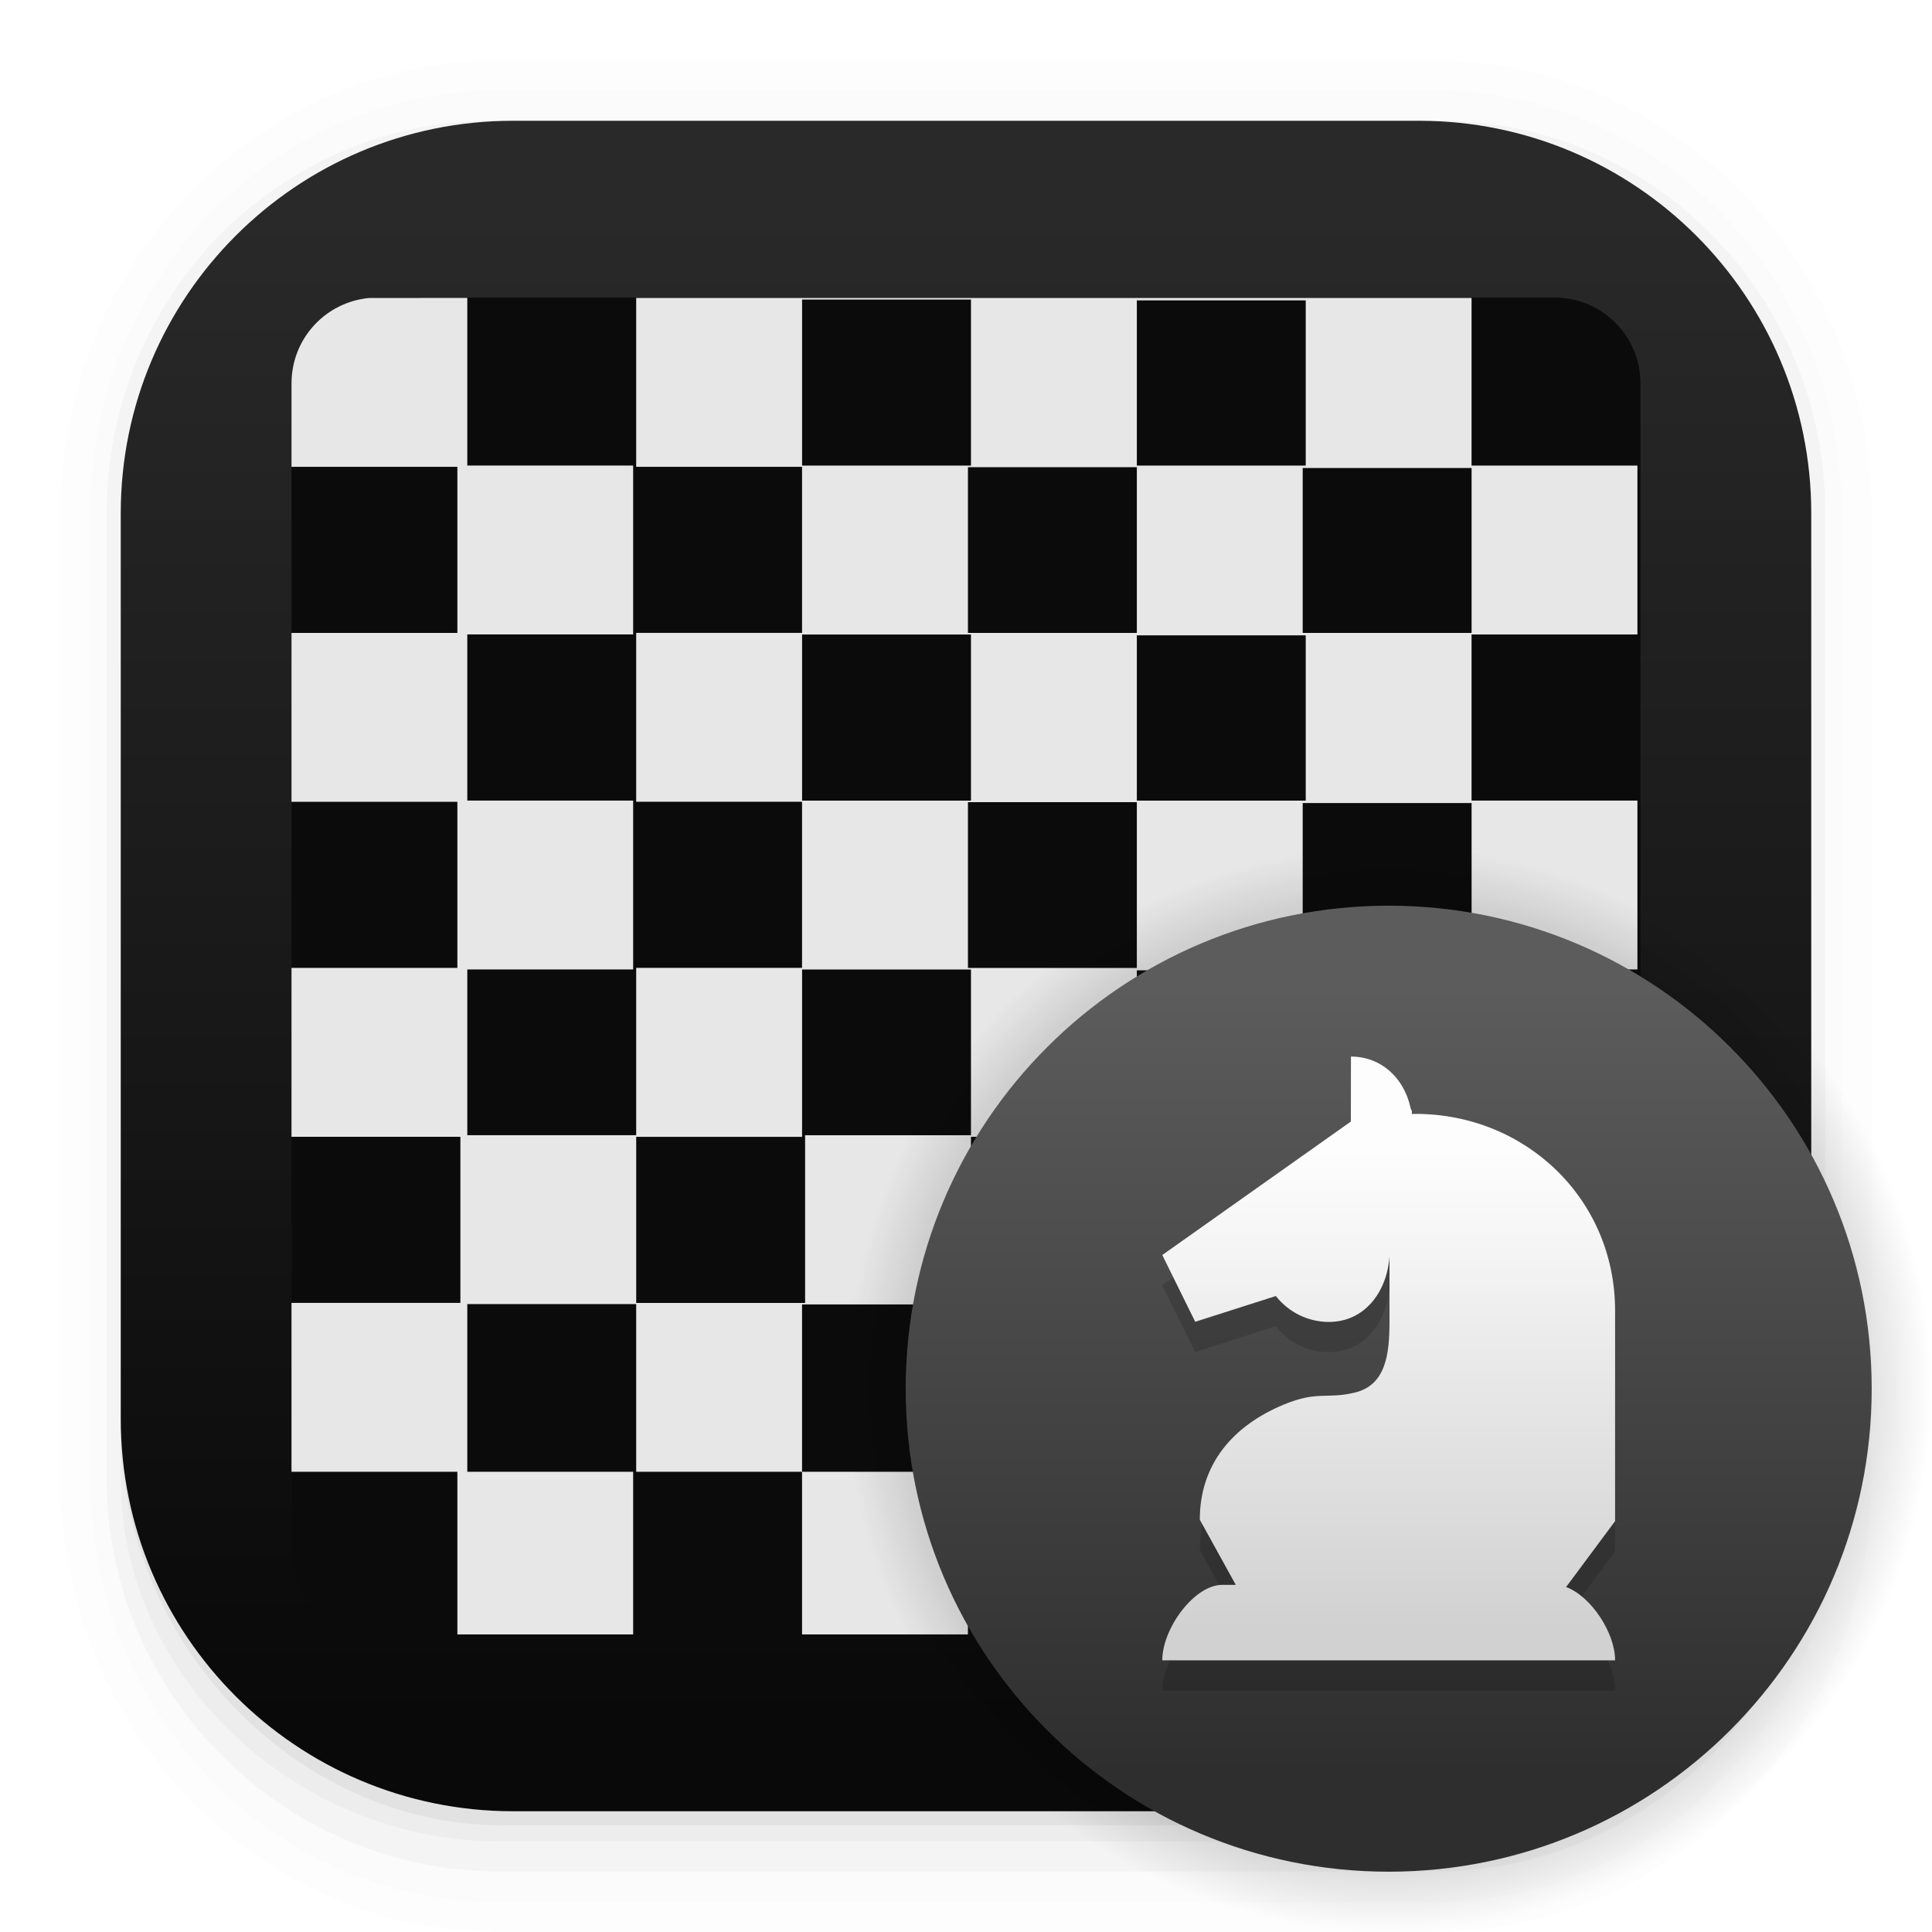
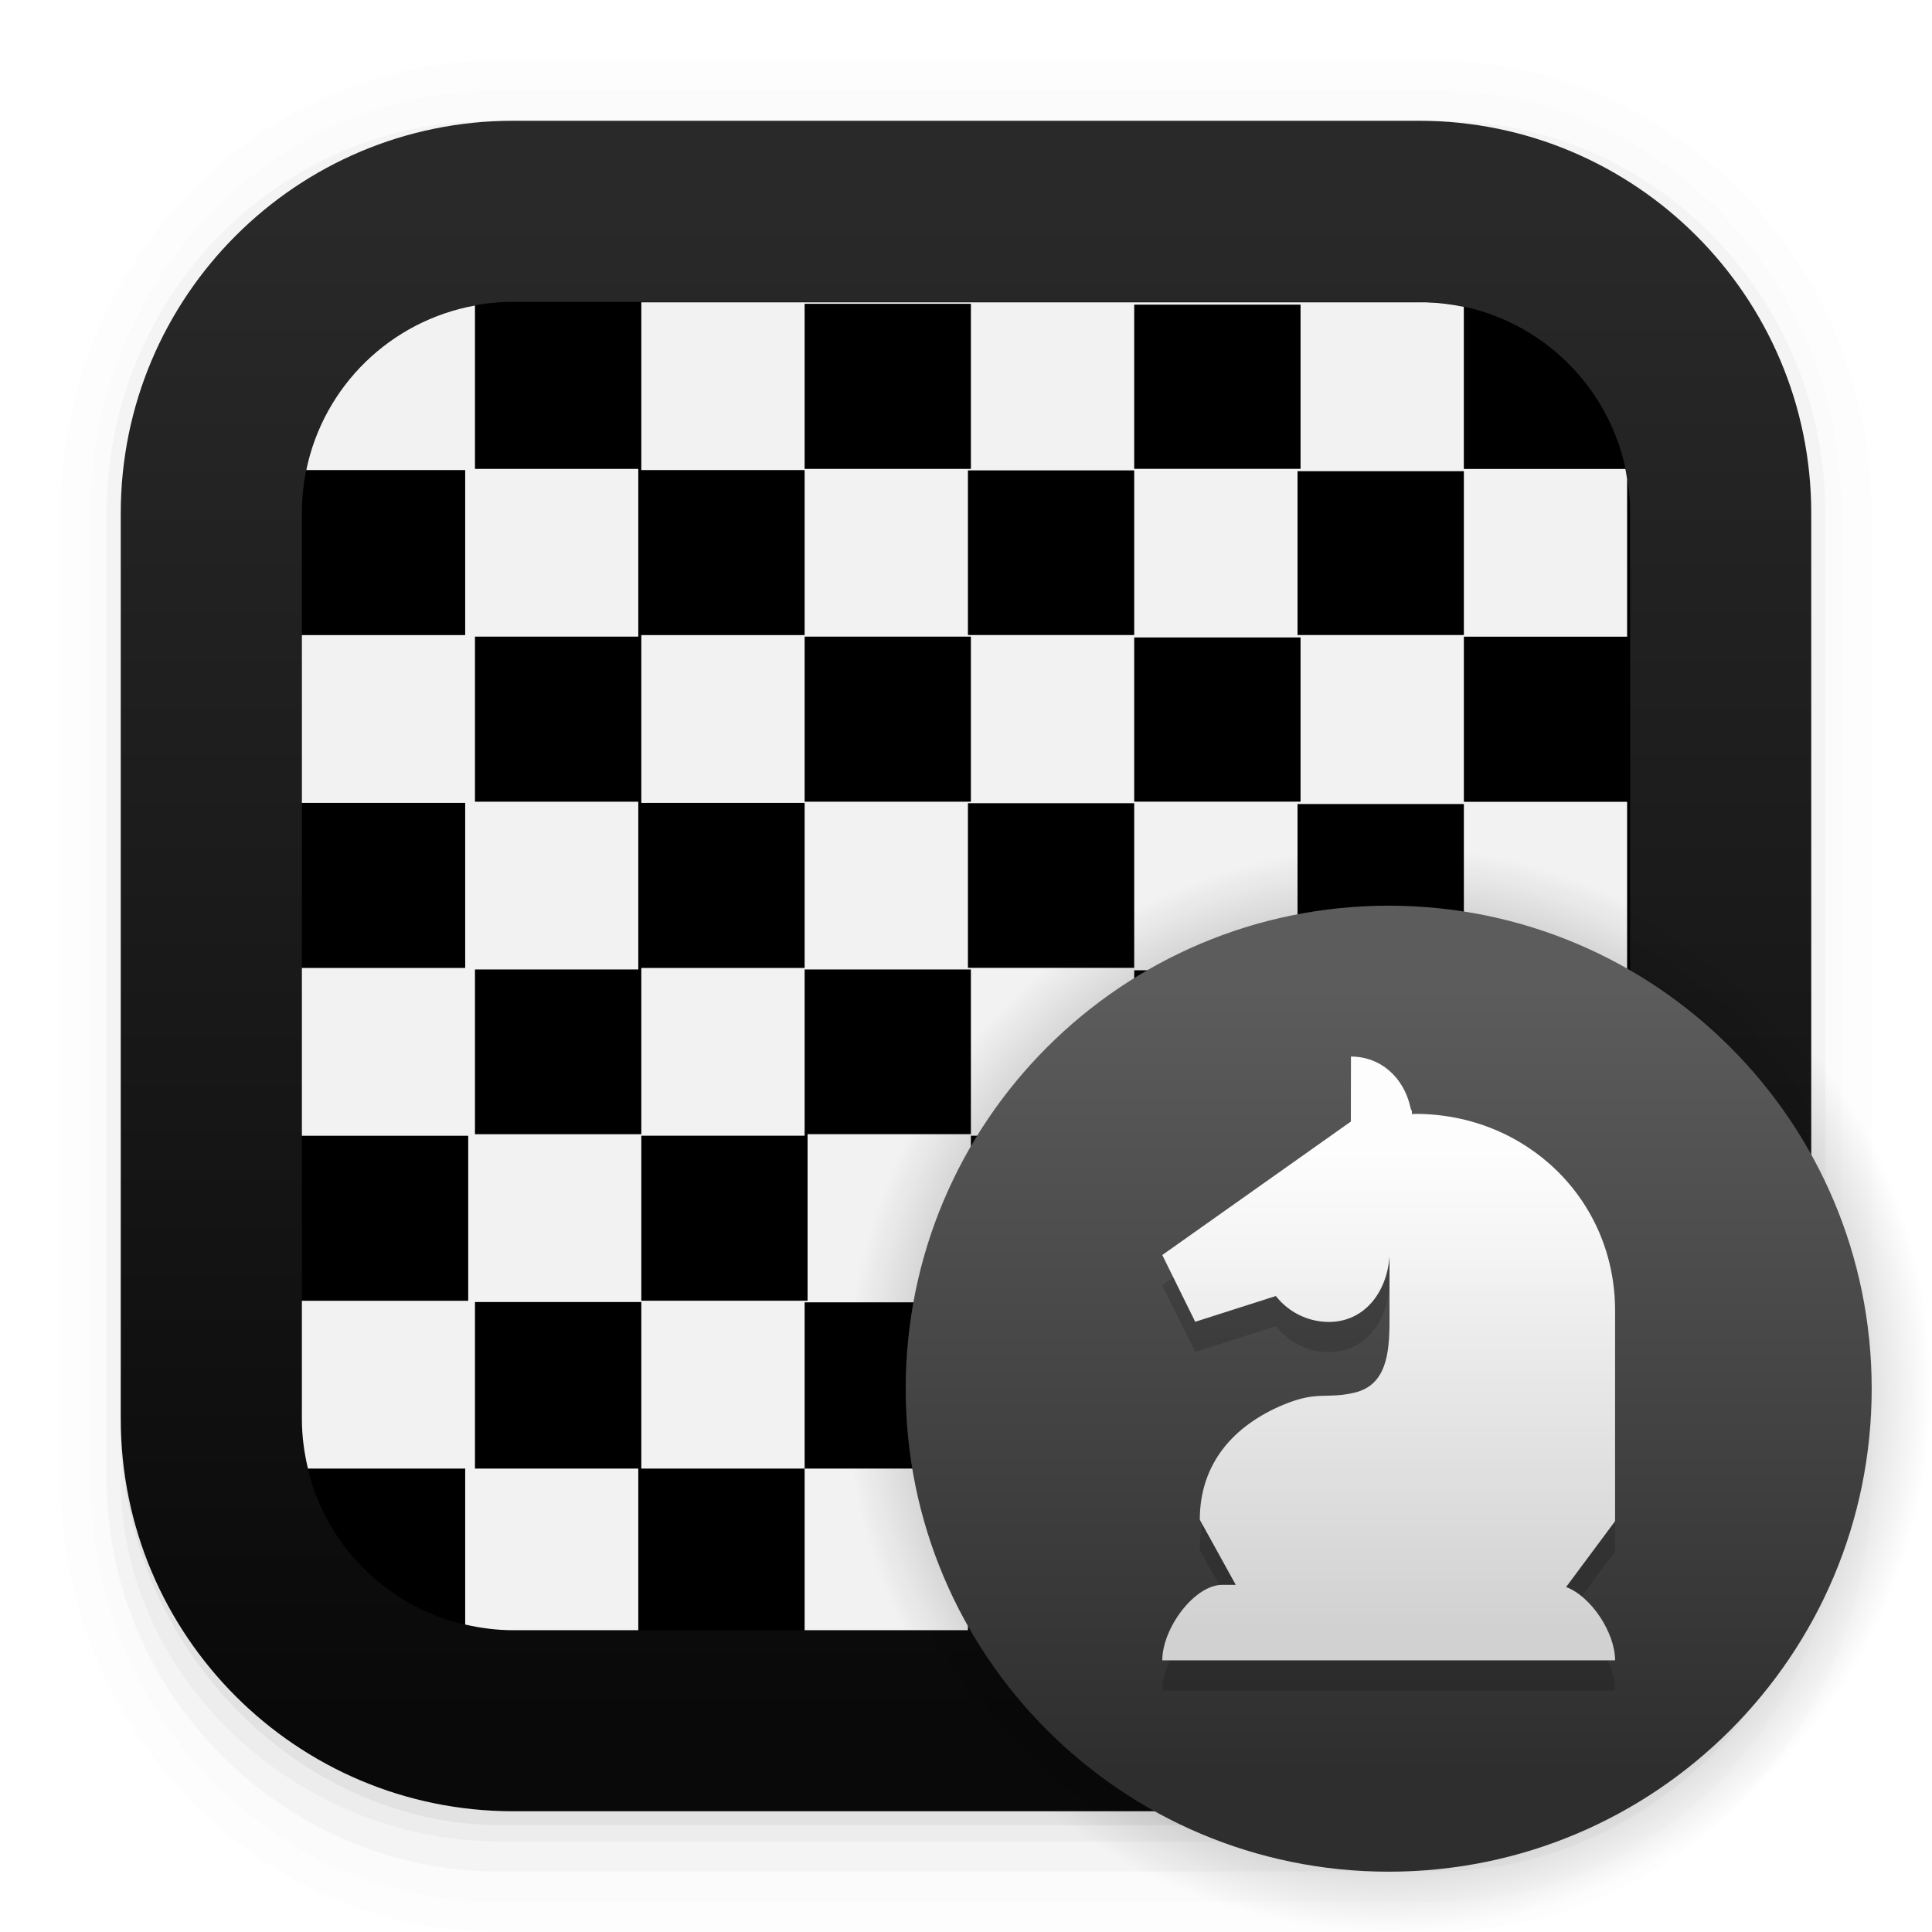
<svg xmlns="http://www.w3.org/2000/svg" width="64" height="64" version="1.1">
  <defs>
    <linearGradient id="linearGradient862-3" x1="7.937" x2="7.937" y1="15.081" y2="1.852" gradientTransform="matrix(3.7795 0 0 3.7795 .00014309 .031541)" gradientUnits="userSpaceOnUse">
      <stop stop-color="#090909" offset="0" />
      <stop stop-color="#292929" offset="1" />
    </linearGradient>
    <linearGradient id="linearGradient1033" x1="11.993" x2="11.993" y1="15.289" y2="8.384" gradientTransform="matrix(3.7796 0 0 3.7796 0 .99986)" gradientUnits="userSpaceOnUse">
      <stop stop-color="#2e2e2e" offset="0" />
      <stop stop-color="#5c5c5c" offset="1" />
    </linearGradient>
    <radialGradient id="radialGradient1042" cx="12.171" cy="12.171" r="4.762" gradientTransform="matrix(3.7796,0,0,3.7796,0,2e-6)" gradientUnits="userSpaceOnUse">
      <stop offset="0" />
      <stop stop-opacity="0" offset="1" />
    </radialGradient>
    <linearGradient id="linearGradient1700" x1="46" x2="46" y1="54" y2="38" gradientUnits="userSpaceOnUse">
      <stop stop-color="#d1d1d1" offset="0" />
      <stop stop-color="#fff" stop-opacity=".99" offset="1" />
    </linearGradient>
  </defs>
  <g transform="scale(3.7796)" shape-rendering="auto">
    <path d="m4.369 0.529c-2.114 0-3.84 1.784-3.84 3.968v8.467c0 2.185 1.726 3.968 3.84 3.968h8.194c2.114 0 3.84-1.784 3.84-3.968v-8.467c0-2.185-1.726-3.968-3.84-3.968zm0.257 0.521h7.681c1.844 0 3.329 1.534 3.329 3.44v7.937c0 1.906-1.485 3.44-3.329 3.44h-7.681c-1.844 0-3.329-1.534-3.329-3.44v-7.937c0-1.906 1.485-3.44 3.329-3.44z" color="#000000" color-rendering="auto" dominant-baseline="auto" image-rendering="auto" opacity=".01" solid-color="#000000" stop-color="#000000" style="font-feature-settings:normal;font-variant-alternates:normal;font-variant-caps:normal;font-variant-east-asian:normal;font-variant-ligatures:normal;font-variant-numeric:normal;font-variant-position:normal;font-variation-settings:normal;inline-size:0;isolation:auto;mix-blend-mode:normal;shape-margin:0;shape-padding:0;text-decoration-color:#000000;text-decoration-line:none;text-decoration-style:solid;text-indent:0;text-orientation:mixed;text-transform:none;white-space:normal" />
    <path d="m4.359 0.794c-1.967 0-3.564 1.653-3.564 3.688v8.5c0 2.035 1.597 3.688 3.564 3.688h8.216c1.967 0 3.564-1.653 3.564-3.688v-8.5c0-2.035-1.598-3.688-3.564-3.688zm0.272 0.256h7.672c1.842 0 3.325 1.534 3.325 3.44v7.937c0 1.906-1.483 3.44-3.325 3.44h-7.672c-1.842 0-3.325-1.534-3.325-3.44v-7.937c0-1.906 1.483-3.44 3.325-3.44z" color="#000000" color-rendering="auto" dominant-baseline="auto" image-rendering="auto" opacity=".01" solid-color="#000000" stop-color="#000000" style="font-feature-settings:normal;font-variant-alternates:normal;font-variant-caps:normal;font-variant-east-asian:normal;font-variant-ligatures:normal;font-variant-numeric:normal;font-variant-position:normal;font-variation-settings:normal;inline-size:0;isolation:auto;mix-blend-mode:normal;shape-margin:0;shape-padding:0;text-decoration-color:#000000;text-decoration-line:none;text-decoration-style:solid;text-indent:0;text-orientation:mixed;text-transform:none;white-space:normal" />
-     <g>
-       <path d="m4.31 1.058c-1.866 0-3.375 1.538-3.375 3.439v8.467c0 1.901 1.57 3.439 3.436 3.439h8.2c1.866 0 3.427-1.538 3.427-3.439v-8.467c0-1.901-1.51-3.439-3.376-3.439h-0.097c1.794 0.087 3.214 1.582 3.214 3.432v7.937c0 1.906-1.506 3.44-3.377 3.44h-7.79c-1.871 0-3.377-1.534-3.377-3.44v-7.937c0-1.85 1.42-3.345 3.214-3.432z" color="#000000" color-rendering="auto" dominant-baseline="auto" image-rendering="auto" opacity=".03" solid-color="#000000" stop-color="#000000" style="font-feature-settings:normal;font-variant-alternates:normal;font-variant-caps:normal;font-variant-east-asian:normal;font-variant-ligatures:normal;font-variant-numeric:normal;font-variant-position:normal;font-variation-settings:normal;inline-size:0;isolation:auto;mix-blend-mode:normal;shape-margin:0;shape-padding:0;text-decoration-color:#000000;text-decoration-line:none;text-decoration-style:solid;text-indent:0;text-orientation:mixed;text-transform:none;white-space:normal" />
-       <path transform="scale(.26458)" d="m4 46.969v2.031c0 6.648 5.896 12 12.544 12h30.961c6.648 0 12.495-5.352 12.495-12v-1.992c-0.021 7.185-5.81 12.963-13 12.963h-29.998c-7.203 0-13.002-5.799-13.002-13.002z" color="#000000" color-rendering="auto" dominant-baseline="auto" image-rendering="auto" opacity=".03" solid-color="#000000" stop-color="#000000" style="font-feature-settings:normal;font-variant-alternates:normal;font-variant-caps:normal;font-variant-east-asian:normal;font-variant-ligatures:normal;font-variant-numeric:normal;font-variant-position:normal;font-variation-settings:normal;inline-size:0;isolation:auto;mix-blend-mode:normal;shape-margin:0;shape-padding:0;text-decoration-color:#000000;text-decoration-line:none;text-decoration-style:solid;text-indent:0;text-orientation:mixed;text-transform:none;white-space:normal" />
-       <path d="m1.058 11.906v0.592c0 1.939 1.573 3.499 3.332 3.499h8.16c1.759 0 3.324-1.561 3.324-3.499v-0.581c-0.006 2.095-1.537 3.78-3.439 3.78h-7.937c-1.906 0-3.44-1.691-3.44-3.792z" color="#000000" color-rendering="auto" dominant-baseline="auto" image-rendering="auto" opacity=".05" solid-color="#000000" stop-color="#000000" style="font-feature-settings:normal;font-variant-alternates:normal;font-variant-caps:normal;font-variant-east-asian:normal;font-variant-ligatures:normal;font-variant-numeric:normal;font-variant-position:normal;font-variation-settings:normal;inline-size:0;isolation:auto;mix-blend-mode:normal;shape-margin:0;shape-padding:0;text-decoration-color:#000000;text-decoration-line:none;text-decoration-style:solid;text-indent:0;text-orientation:mixed;text-transform:none;white-space:normal" />
-     </g>
+     <path d="m4.31 1.058c-1.866 0-3.375 1.538-3.375 3.439v8.467c0 1.901 1.57 3.439 3.436 3.439h8.2c1.866 0 3.427-1.538 3.427-3.439v-8.467c0-1.901-1.51-3.439-3.376-3.439h-0.097c1.794 0.087 3.214 1.582 3.214 3.432v7.937c0 1.906-1.506 3.44-3.377 3.44h-7.79c-1.871 0-3.377-1.534-3.377-3.44v-7.937c0-1.85 1.42-3.345 3.214-3.432z" color="#000000" color-rendering="auto" dominant-baseline="auto" image-rendering="auto" opacity=".03" solid-color="#000000" stop-color="#000000" style="font-feature-settings:normal;font-variant-alternates:normal;font-variant-caps:normal;font-variant-east-asian:normal;font-variant-ligatures:normal;font-variant-numeric:normal;font-variant-position:normal;font-variation-settings:normal;inline-size:0;isolation:auto;mix-blend-mode:normal;shape-margin:0;shape-padding:0;text-decoration-color:#000000;text-decoration-line:none;text-decoration-style:solid;text-indent:0;text-orientation:mixed;text-transform:none;white-space:normal" />
+     <path transform="scale(.26458)" d="m4 46.969v2.031c0 6.648 5.896 12 12.544 12h30.961c6.648 0 12.495-5.352 12.495-12v-1.992c-0.021 7.185-5.81 12.963-13 12.963h-29.998c-7.203 0-13.002-5.799-13.002-13.002z" color="#000000" color-rendering="auto" dominant-baseline="auto" image-rendering="auto" opacity=".03" solid-color="#000000" stop-color="#000000" style="font-feature-settings:normal;font-variant-alternates:normal;font-variant-caps:normal;font-variant-east-asian:normal;font-variant-ligatures:normal;font-variant-numeric:normal;font-variant-position:normal;font-variation-settings:normal;inline-size:0;isolation:auto;mix-blend-mode:normal;shape-margin:0;shape-padding:0;text-decoration-color:#000000;text-decoration-line:none;text-decoration-style:solid;text-indent:0;text-orientation:mixed;text-transform:none;white-space:normal" />
+     <path d="m1.058 11.906v0.592c0 1.939 1.573 3.499 3.332 3.499h8.16c1.759 0 3.324-1.561 3.324-3.499v-0.581c-0.006 2.095-1.537 3.78-3.439 3.78h-7.937c-1.906 0-3.44-1.691-3.44-3.792z" color="#000000" color-rendering="auto" dominant-baseline="auto" image-rendering="auto" opacity=".05" solid-color="#000000" stop-color="#000000" style="font-feature-settings:normal;font-variant-alternates:normal;font-variant-caps:normal;font-variant-east-asian:normal;font-variant-ligatures:normal;font-variant-numeric:normal;font-variant-position:normal;font-variation-settings:normal;inline-size:0;isolation:auto;mix-blend-mode:normal;shape-margin:0;shape-padding:0;text-decoration-color:#000000;text-decoration-line:none;text-decoration-style:solid;text-indent:0;text-orientation:mixed;text-transform:none;white-space:normal" />
  </g>
  <rect x="4" y="4" width="56" height="56" rx="13.002" ry="13.002" fill="url(#linearGradient862-3)" stroke-width="3.78" />
-   <g transform="matrix(1.1257 0 0 1.1257 -73.301 -57.439)">
-     <rect x="73.694" y="59.782" width="39.697" height="39.339" rx="2.526" ry="2.526" fill="#0b0b0b" />
-     <path d="m75.987 59.793c-1.289 0.117-2.293 1.194-2.293 2.515v2.455h4.881v4.887h-4.881v4.97h4.881v4.888h-4.881v4.97h4.97v4.887h-4.97v4.97h4.881v4.786h5.173v-4.786h-4.881v-4.934h4.97v4.934h4.881v-4.924h4.97v4.924h-4.97v4.786h4.881v-4.74h4.97v4.74h4.881v-4.715h4.97v4.715h2.444c1.171 0 2.148-0.79 2.437-1.868v-2.918h-4.881v-4.97h-4.881v-4.862h4.97v4.899h4.881v-4.97h-4.97v-4.878h4.881v-4.97h-4.881v-4.888h4.881v-4.97h-4.881v-4.934h-24.583v4.97h4.881v4.887h-4.881v4.97h4.881v4.888h-4.881v4.924h-4.97v-4.878h4.881v-4.97h-4.881v-4.888h4.881v-4.97h-4.881v-4.934zm12.732 0.046h4.97v4.887h-4.97zm9.851 0.025h4.97v4.862h-4.97zm-4.97 4.909h4.97v4.878h-4.97zm9.851 0.025h4.97v4.853h-4.97zm-14.732 4.899h4.97v4.888h-4.97zm9.851 0.025h4.97v4.863h-4.97zm-4.97 4.909h4.97v4.878h-4.97zm9.851 0.025h4.97v4.853h-4.97zm-14.732 4.899h4.97v4.878h-4.881v4.934h-4.97v-4.887h4.881zm9.851 0.025h4.97v4.853h-4.97zm-4.881 4.899h4.97v4.887h-4.97zm4.881 4.958h4.97v4.899h-4.97z" fill="#e7e7e8" />
+   <g transform="matrix(1.1257 0 0 1.1257 -73.301 -57.439)" stroke-width="1.113">
+     <path transform="matrix(.88834 0 0 .88834 65.116 51.025)" d="m17 10c-3.878 0-7 3.122-7 7v30c0 3.878 3.122 7 7 7h30c3.878 0 7-3.122 7-7v-30c0-3.878-3.122-7-7-7h-30z" />
+     <path transform="matrix(.88834 0 0 .88834 65.116 51.025)" d="m21.244 10.012v5.559h5.41v5.467h-5.41v5.559h5.41v5.467h-5.41v5.508h-5.51v-5.457h5.41v-5.557h-5.41v-5.469h5.41v-5.557h-5.41v-5.412c-2.803 0.509-5.015 2.671-5.588 5.451h5.264v5.467h-5.41v5.559h5.41v5.467h-5.41v5.559h5.51v5.467h-5.51v3.912c0 0.569 0.074 1.118 0.201 1.647h5.209v5.166c0.511 0.118 1.042 0.188 1.59 0.188h4.144v-5.354h-5.41v-5.518h5.51v5.518h5.41v-5.508h5.508v5.508h-5.508v5.354h5.41v-5.303h5.508v5.303h5.41v-5.273h5.51v5.111c2.623-0.566 4.683-2.591 5.307-5.191h-5.307v-5.559h-5.41v-5.439h5.508v5.481h5.41v-5.559h-5.508v-5.457h5.408v-5.557h-5.408v-5.469h5.408v-5.223c-0.018-0.112-0.033-0.224-0.057-0.334h-5.352v-5.369c-0.405-0.087-0.825-0.136-1.254-0.15h-25.994zm5.41 0.053h5.508v5.467h-5.508v-5.467zm10.918 0.027h5.51v5.439h-5.51v-5.439zm-5.508 5.49h5.508v5.455h-5.508v-5.455zm10.918 0.027h5.51v5.428h-5.51v-5.428zm-16.328 5.481h5.508v5.467h-5.508v-5.467zm10.918 0.027h5.51v5.439h-5.51v-5.439zm-5.508 5.49h5.508v5.455h-5.508v-5.455zm10.918 0.027h5.51v5.428h-5.51v-5.428zm-16.328 5.481h5.508v5.455h-5.41v5.518h-5.508v-5.467h5.41v-5.506zm10.918 0.027h5.51v5.428h-5.51v-5.428zm-5.41 5.479h5.51v5.467h-5.51v-5.467zm5.41 5.547h5.51v5.479h-5.51v-5.479z" fill="#f2f2f2" />
  </g>
  <circle cx="46.002" cy="46.002" r="18" fill="url(#radialGradient1042)" stroke-width="4.252" />
  <circle cx="46.002" cy="46.002" r="16" fill="url(#linearGradient1033)" stroke-width="3.78" />
  <path d="m44.752 36-0.003 2.153-6.247 4.421 1.091 2.212 2.671-0.854c0.425 0.542 1.073 0.859 1.758 0.859 1.176-0.001 1.923-0.984 2.007-2.17v2.166c-0.002 1.078-0.12 2.099-1.157 2.346-0.926 0.221-1.222-0.068-2.334 0.391-1.69 0.697-2.793 1.972-2.793 3.818l1.191 2.158h-0.444c-0.93 0-1.99 1.442-1.99 2.5h15c0-0.92-0.803-2.126-1.623-2.427l1.623-2.183v-6.975c0-3.695-2.962-6.516-6.614-6.516-0.039 0.002-0.078 0.003-0.117 0.005 0.006-0.183-0.011-0.053-0.051-0.232-0.221-0.977-0.977-1.671-1.968-1.672z" opacity=".15" stroke-width="1.25" />
  <path d="m44.752 35-0.003 2.153-6.247 4.421 1.091 2.212 2.671-0.854c0.425 0.542 1.073 0.859 1.758 0.859 1.176-0.001 1.923-0.984 2.007-2.17v2.166c-0.002 1.078-0.12 2.099-1.157 2.346-0.926 0.221-1.222-0.068-2.334 0.391-1.69 0.697-2.793 1.972-2.793 3.818l1.191 2.158h-0.444c-0.93 0-1.99 1.442-1.99 2.5h15c0-0.92-0.803-2.126-1.623-2.427l1.623-2.183v-6.975c0-3.695-2.962-6.516-6.614-6.516-0.039 0.002-0.078 0.003-0.117 0.005 0.006-0.183-0.011-0.053-0.051-0.232-0.221-0.977-0.977-1.671-1.968-1.672z" fill="url(#linearGradient1700)" stroke-width="1.25" />
</svg>
